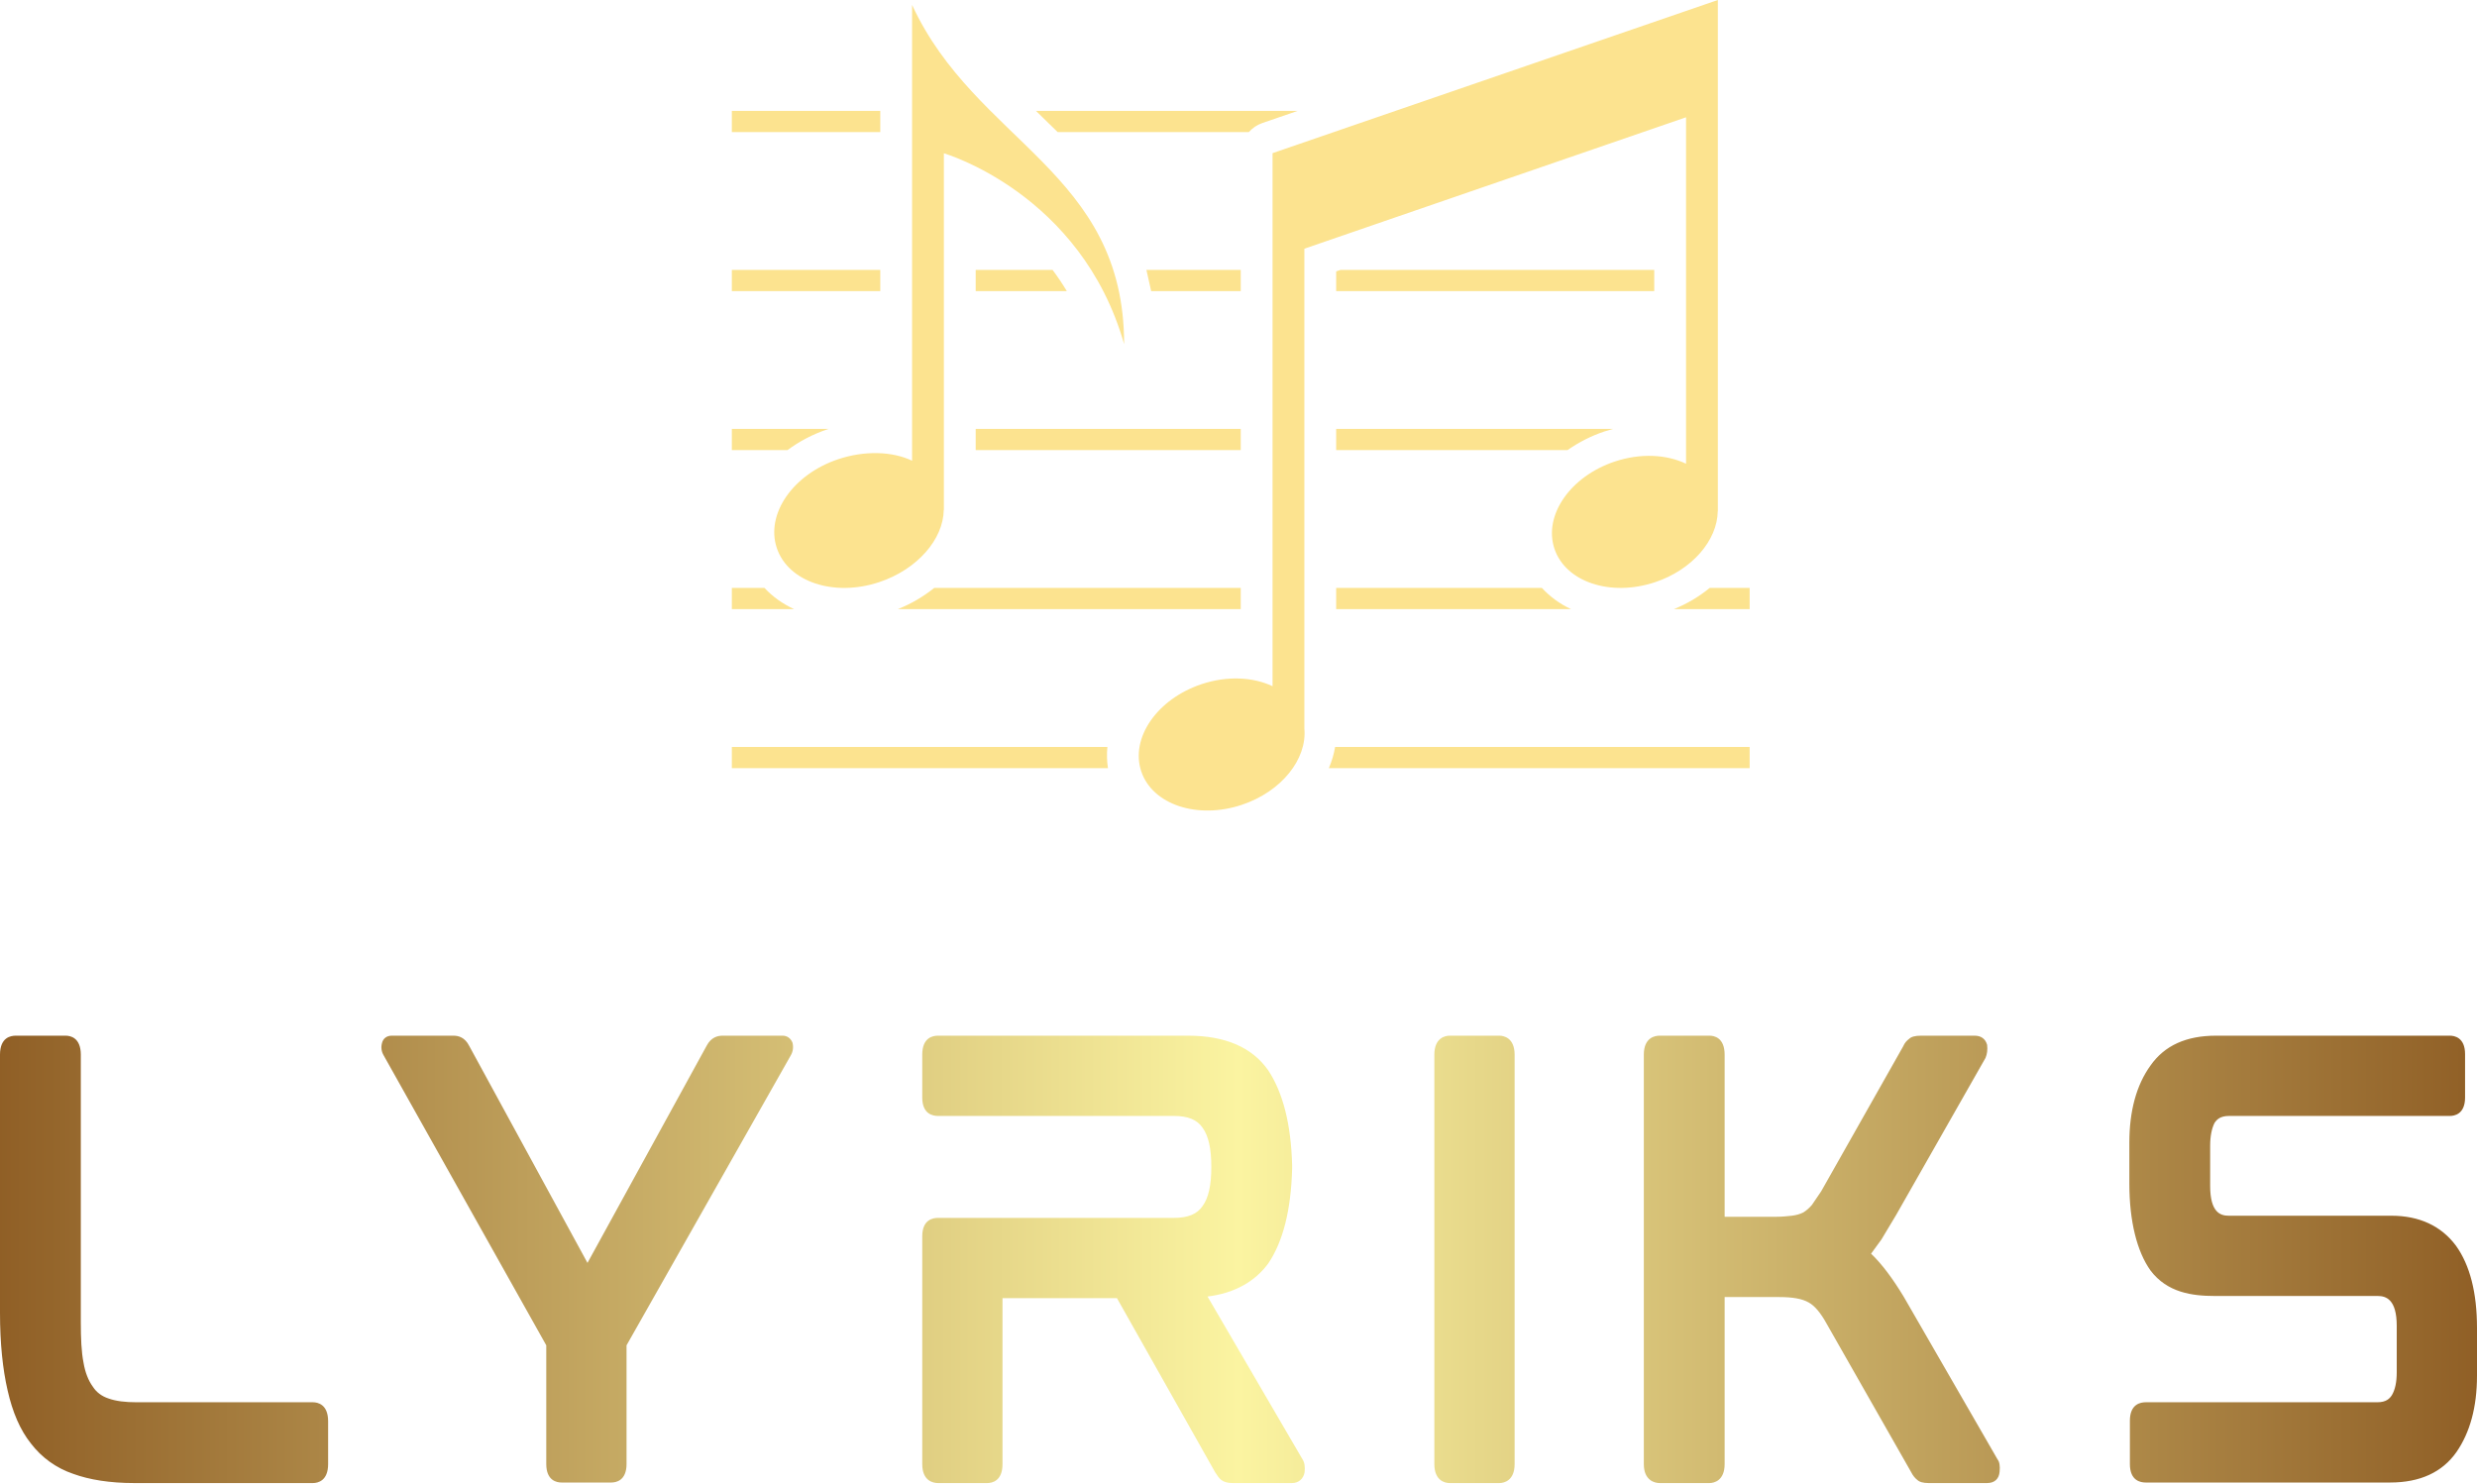
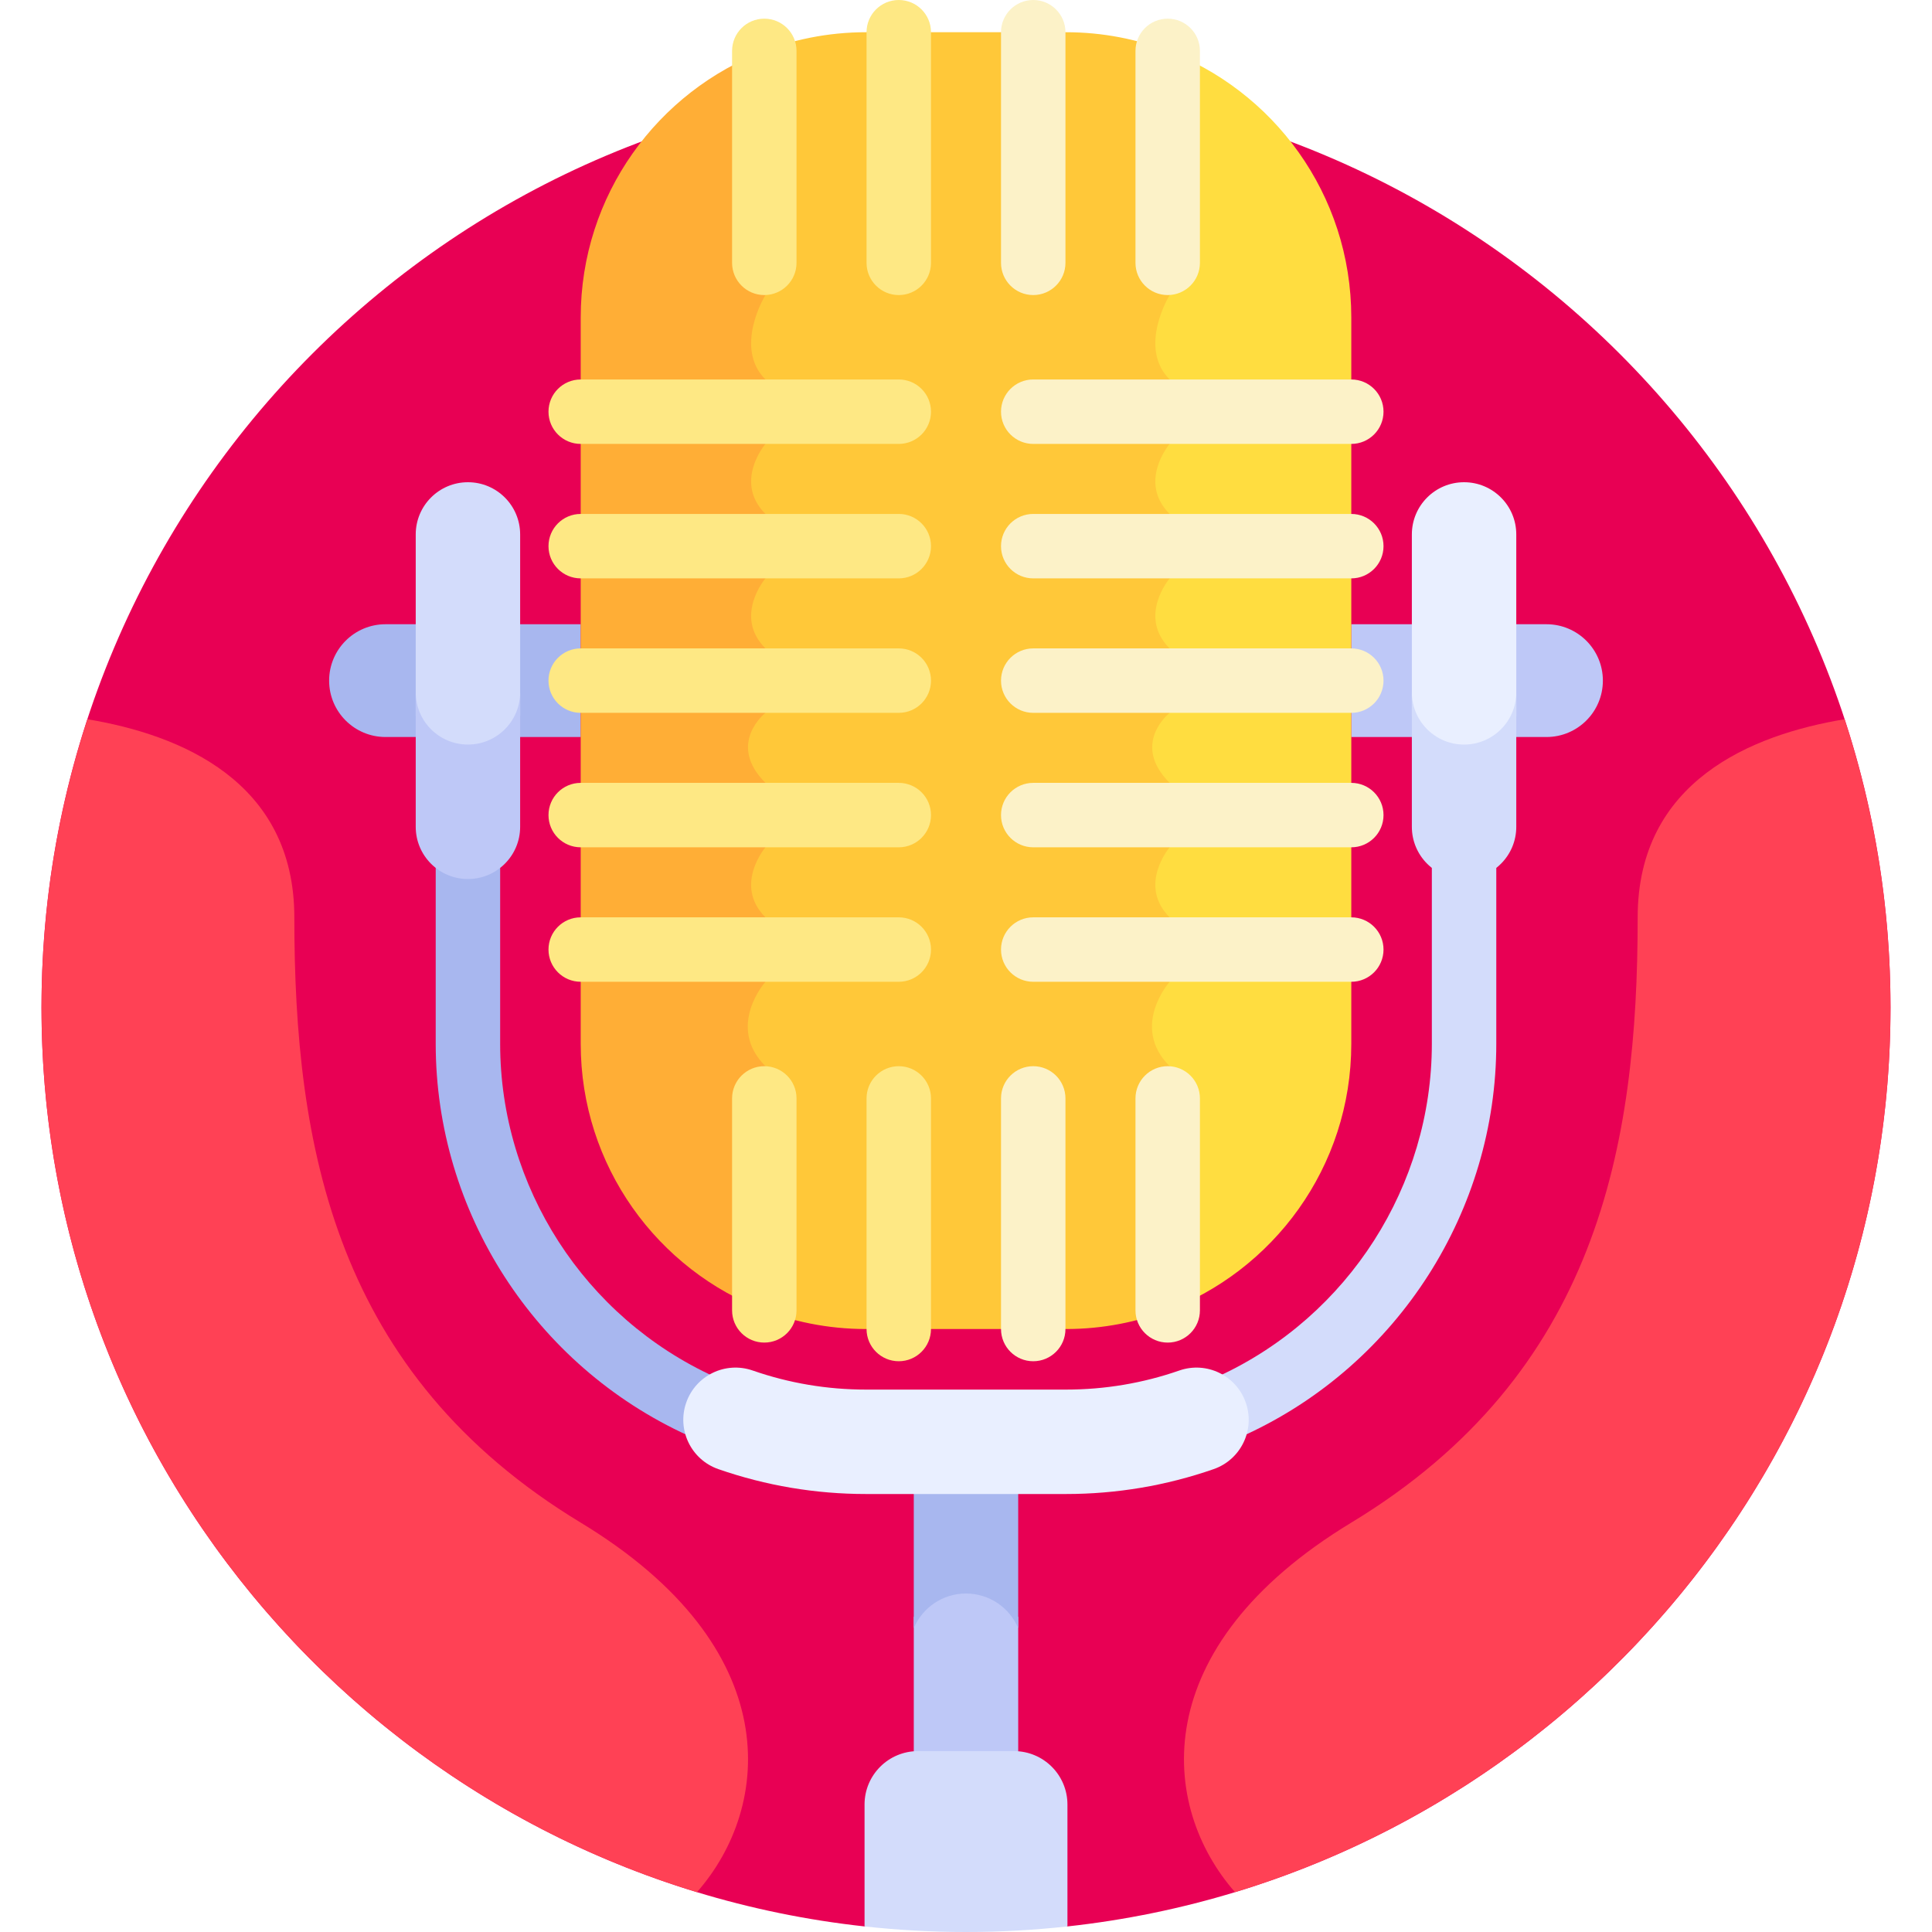
- <svg xmlns="http://www.w3.org/2000/svg" width="220" height="131.741">
-   <defs>
-     <linearGradient id="A">
-       <stop stop-color="#8f5e25" offset="0" />
-       <stop stop-color="#fbf4a1" offset=".5" />
-       <stop stop-color="#8f5e25" offset="1" />
-     </linearGradient>
-   </defs>
-   <path d="M95 8.539L53 22.986V73.27c-1.832-.864-4.27-1.001-6.694-.193-4.192 1.397-6.74 5.078-5.692 8.222s5.295 4.559 9.487 3.162c3.742-1.247 6.166-4.314 5.899-7.195V32l36-12.397v32.681c-1.835-.876-4.286-1.019-6.722-.207-4.192 1.397-6.74 5.078-5.692 8.222s5.295 4.559 9.487 3.162c3.525-1.175 5.878-3.965 5.918-6.692H95V8.539zM19 9v43c-1.869-.892-4.481-.971-6.963-.143-4.269 1.423-6.865 5.172-5.798 8.374s5.393 4.644 9.663 3.221c3.59-1.197 6.047-4.038 6.087-6.816H22V23s12.926 3.741 17 18c0-16.296-14-19-20-32zm18.423 70H2v2h35.476a7.75 7.75 0 0 1-.053-2zM98 81v-2H58.9a8.66 8.66 0 0 1-.591 2H98zM5.078 64H2v2h5.87c-1.081-.501-2.028-1.176-2.792-2zM98 66v-2h-3.769c-.978.804-2.112 1.487-3.377 2H98zm-19.599-2H59v2h22.155a8.74 8.74 0 0 1-2.754-2zM21.09 64a13.4 13.4 0 0 1-3.433 2H50v-2H21.09zM25 49h25v2H25zm-13.875 0H2v2h5.25c1.106-.825 2.395-1.508 3.839-1.99.012-.004.024-.006.036-.01zM59 51h21.822a13.5 13.5 0 0 1 3.507-1.769l.796-.231H59v2zM32.25 34H25v2h8.595c-.427-.712-.877-1.378-1.345-2zM2 34h14v2H2zm57 2h30v-2H59.406l-.406.14zm-17.449 0H50v-2h-8.898l.449 2zm-8.817-15h18.028a2.99 2.99 0 0 1 1.263-.851L55.366 19h-24.68l2.048 2zM2 19h14v2H2z" transform="matrix(.941663 0 0 .941663 63.11667 -8.040863)" fill="#fce38f" />
-   <path d="M26.28 34.08c.36 0 1.12.16 1.12 1.4v3.16c0 1.24-.76 1.4-1.12 1.4h-13.2c-1.76 0-3.28-.24-4.48-.68a6.55 6.55 0 0 1-3.12-2.24c-.8-1-1.36-2.32-1.72-3.92-.36-1.56-.56-3.48-.56-5.72V8.44c0-1.28.8-1.4 1.16-1.4h3.68c.32 0 1.12.12 1.12 1.4v19.72c0 1.2.04 2.2.2 3 .12.72.36 1.32.68 1.76.28.44.68.72 1.16.88.56.2 1.24.28 2.08.28h13zM60.929 7.04c.32 0 .6.2.72.52.08.32.04.64-.12.92l-12.12 21.4v8.76c0 1.24-.8 1.36-1.12 1.36h-3.68c-.32 0-1.12-.12-1.12-1.36v-8.76l-12-21.4a1.15 1.15 0 0 1-.12-.88c.08-.36.36-.56.72-.56h4.56c.36 0 .84.12 1.16.76l8.72 16 8.8-16.04c.32-.6.8-.72 1.16-.72h4.44zm38.329 31.24c.16.24.2.56.16.96-.08.48-.44.8-.92.8h-4.4c-.36 0-.64-.08-.84-.24-.16-.12-.28-.32-.44-.56l-7.24-12.84h-8.44v12.24c0 1.24-.76 1.4-1.12 1.4h-3.64c-.36 0-1.16-.16-1.16-1.4v-16.8c0-1.24.8-1.36 1.16-1.36h17.4c1.04 0 1.72-.28 2.12-.88.44-.6.64-1.56.64-2.88s-.2-2.28-.64-2.88c-.4-.6-1.08-.88-2.12-.88h-17.4c-.36 0-1.16-.12-1.16-1.36V8.44c0-1.28.8-1.4 1.16-1.4h18.44c2.72 0 4.72.84 5.92 2.56 1.08 1.64 1.68 3.96 1.76 7v.24c-.08 3.08-.68 5.4-1.76 7-1 1.36-2.52 2.2-4.48 2.44zm14.529-31.24c.32 0 1.12.16 1.12 1.4v30.2c0 1.24-.8 1.4-1.12 1.4h-3.68c-.32 0-1.12-.16-1.12-1.4V8.44c0-1.24.8-1.4 1.12-1.4h3.68zm29.809 19.24l6.92 12c.16.2.2.52.16.92-.04.52-.36.84-.92.84h-4.32c-.4 0-.68-.08-.84-.24-.16-.12-.32-.32-.44-.56l-6.24-10.96c-.44-.8-.88-1.32-1.32-1.56-.48-.28-1.2-.4-2.16-.4h-4.04v12.32c0 1.24-.8 1.4-1.12 1.4h-3.68c-.32 0-1.16-.16-1.16-1.4V8.44c0-1.28.84-1.4 1.16-1.4h3.68c.32 0 1.12.12 1.12 1.4V20.4h3.68c.52 0 .96-.04 1.28-.08s.6-.12.84-.24c.2-.12.44-.32.64-.56l.68-1 6.04-10.68c.12-.28.28-.44.44-.56.16-.16.44-.24.88-.24h3.96c.48 0 .8.24.92.68.04.36 0 .68-.12.96l-6.6 11.6-1.08 1.8-.76 1.04c.8.76 1.6 1.84 2.4 3.16zm35.969-5.96c2.08 0 3.68.76 4.76 2.2 1.04 1.44 1.56 3.48 1.56 6.08v3.52c0 2.32-.52 4.2-1.52 5.64-1.04 1.48-2.68 2.24-4.88 2.24h-18.04c-.36 0-1.16-.12-1.16-1.36v-3.2c0-1.24.8-1.36 1.16-1.36h17.08c.68 0 .92-.28 1.08-.52.24-.4.36-.96.36-1.68v-3.44c0-1.96-.8-2.2-1.4-2.2h-12c-1.68 0-3.52-.24-4.76-1.88-1-1.4-1.56-3.64-1.56-6.4v-3.04c0-2.32.52-4.24 1.56-5.68 1.04-1.48 2.64-2.2 4.84-2.2h17.24c.32 0 1.12.12 1.12 1.36v3.2c0 1.24-.8 1.36-1.12 1.36h-16.28c-.68 0-.92.28-1.08.52-.2.4-.32.96-.32 1.68v2.96c0 1.96.76 2.2 1.36 2.2h12z" transform="matrix(1.204259 0 0 1.204259 -3.853629 83.52203)" fill="url(#A)" />
+ <svg xmlns="http://www.w3.org/2000/svg" id="Layer_1" enable-background="new 0 0 512 512" height="512" viewBox="0 0 512 512" width="512">
+   <g>
+     <path d="m256 21.996c-135.311 0-245.002 109.691-245.002 245.002 0 126.223 95.457 230.136 218.116 243.527h53.77c122.661-13.39 218.119-117.303 218.119-243.527-.001-135.311-109.692-245.002-245.003-245.002z" fill="#e80054" />
+     <path d="m409.835 165.429h-10.22v29.886h10.22c8.253 0 14.943-6.69 14.943-14.943.001-8.253-6.689-14.943-14.943-14.943z" fill="#bec8f7" />
+     <path d="m112.386 165.429h-10.221c-8.253 0-14.943 6.69-14.943 14.943s6.69 14.943 14.943 14.943h10.221z" fill="#a8b7ef" />
+     <path d="m135.63 165.429h18.264v29.886h-18.264z" fill="#a8b7ef" />
+     <path d="m358.106 165.429h18.264v29.886h-18.264z" fill="#bec8f7" />
+     <path d="m255.998 421.232c-5.749 0-10.815 2.898-13.836 7.308v38.421h27.673v-38.42c-3.021-4.411-8.088-7.309-13.837-7.309z" fill="#bec8f7" />
+     <path d="m255.998 422.298c6.219 0 11.555 3.78 13.836 9.167v-37.414h-27.673v37.414c2.283-5.387 7.618-9.167 13.837-9.167z" fill="#a8b7ef" />
+     <g>
+       <path d="m326.819 380.872c-3.221 0-6.303-1.83-7.75-4.943-1.987-4.276-.131-9.354 4.146-11.342 34.164-15.874 56.239-50.408 56.239-87.977v-48.669c0-4.717 3.823-8.539 8.539-8.539s8.539 3.823 8.539 8.539v48.669c0 44.188-25.954 84.8-66.12 103.465-1.164.541-2.389.797-3.593.797z" fill="#d3dcfb" />
+     </g>
+     <g>
+       <path d="m185.86 381.185c-1.186 0-2.389-.248-3.539-.772-40.612-18.523-66.853-59.268-66.853-103.803v-48.669c0-4.717 3.823-8.539 8.539-8.539s8.539 3.823 8.539 8.539v48.669c0 37.864 22.319 72.51 56.862 88.264 4.291 1.958 6.183 7.023 4.226 11.313-1.432 3.142-4.532 4.998-7.774 4.998z" fill="#a8b7ef" />
+     </g>
+     <g>
+       <path d="m282.511 395.928h-53.021c-13.382 0-26.543-2.219-39.119-6.594-7.218-2.511-11.032-10.397-8.521-17.614s10.398-11.032 17.614-8.521c9.645 3.356 19.747 5.057 30.026 5.057h53.021c10.279 0 20.381-1.701 30.026-5.057 7.217-2.512 15.104 1.304 17.614 8.521 2.511 7.217-1.304 15.103-8.521 17.614-12.576 4.375-25.737 6.594-39.119 6.594z" fill="#e9efff" />
+     </g>
+     <path d="m268.729 464.065h-25.46c-7.817 0-14.155 6.337-14.155 14.155v32.306c8.831.963 17.798 1.474 26.886 1.474 9.087 0 18.053-.511 26.883-1.474v-32.306c0-7.818-6.337-14.155-14.154-14.155z" fill="#d3dcfb" />
+     <path d="m387.993 198.712c6.146 0 11.428-3.647 13.836-8.888v-48.193c0-7.641-6.195-13.836-13.836-13.836s-13.836 6.195-13.836 13.836v48.193c2.408 5.241 7.69 8.888 13.836 8.888z" fill="#e9efff" />
+     <path d="m308.469 13.115v64.669c-1.361 2.373-7.879 14.835 0 23.384v15.939c-3.194 4.059-6.816 12.895.439 20.151 7.354 7.354.302 14.652.001 14.957l-.081.088c-3.198 3.752-7.28 12.691-.358 20.135v15.793c-1.294 1.205-4.323 4.498-4.602 9.124-.221 3.678 1.327 7.282 4.602 10.723v15.933c-3.128 3.975-6.665 12.53 0 19.697v15.94c-1.86 2.379-9.517 13.442 0 23.511v64.47c28.963-10.589 49.637-38.39 49.637-71.02v-192.474c-.001-32.63-20.675-60.431-49.638-71.02z" fill="#ffdd40" />
+     <path d="m309.969 136.198c-8.54-8.539 0-18.555 0-18.555v-17.079c-8.54-8.539 0-22.37 0-22.37v-64.49c-8.514-3.322-17.768-5.165-27.458-5.165h-53.021c-10.139 0-19.805 2.01-28.64 5.631v64.024s-8.54 13.831 0 22.37v17.079s-8.54 10.016 0 18.555.001 17.079.001 17.079-8.539 10.017 0 18.556v17.079s-10.398 8.158 0 18.556v17.079s-8.539 10.017 0 18.556v17.079s-10.544 11.826 0 22.37v64.024c8.835 3.62 18.5 5.631 28.639 5.631h53.021c9.69 0 18.945-1.843 27.459-5.165v-64.489c-10.544-10.544 0-22.37 0-22.37v-17.079c-8.539-8.539 0-18.556 0-18.556v-17.079c-10.398-10.398 0-18.556 0-18.556v-17.079c-8.539-8.539 0-18.556 0-18.556s8.539-8.541-.001-17.08z" fill="#ffc839" />
+     <path d="m202.85 13.382c-28.603 10.775-48.956 38.382-48.956 70.753v192.475c0 32.372 20.354 59.978 48.957 70.753v-64.812c-10.544-10.544 0-22.37 0-22.37v-17.079c-8.539-8.539 0-18.556 0-18.556v-17.079c-10.398-10.398 0-18.556 0-18.556v-17.079c-8.539-8.539 0-18.556 0-18.556s8.539-8.539-.001-17.079 0-18.555 0-18.555v-17.079c-8.54-8.539 0-22.37 0-22.37z" fill="#ffae36" />
+     <g>
+       <path d="m202.548 78.194c-4.716 0-8.539-3.823-8.539-8.539v-56.169c0-4.717 3.823-8.539 8.539-8.539s8.539 3.823 8.539 8.539v56.169c.001 4.717-3.823 8.539-8.539 8.539z" fill="#fee884" />
+     </g>
+     <g>
+       <path d="m238.183 78.194c-4.716 0-8.539-3.823-8.539-8.539v-61.116c0-4.717 3.823-8.539 8.539-8.539s8.539 3.823 8.539 8.539v61.116c0 4.717-3.823 8.539-8.539 8.539z" fill="#fee884" />
+     </g>
+     <g>
+       <path d="m273.817 78.194c-4.716 0-8.539-3.823-8.539-8.539v-61.116c0-4.717 3.823-8.539 8.539-8.539s8.539 3.823 8.539 8.539v61.116c.001 4.717-3.823 8.539-8.539 8.539z" fill="#fcf2c8" />
+     </g>
+     <g>
+       <path d="m309.452 78.194c-4.716 0-8.539-3.823-8.539-8.539v-56.169c0-4.717 3.823-8.539 8.539-8.539s8.539 3.823 8.539 8.539v56.169c0 4.717-3.823 8.539-8.539 8.539z" fill="#fcf2c8" />
+     </g>
+     <g>
+       <path d="m358.107 260.181h-84.29c-4.716 0-8.539-3.823-8.539-8.539s3.823-8.539 8.539-8.539h84.29c4.716 0 8.539 3.823 8.539 8.539s-3.823 8.539-8.539 8.539z" fill="#fcf2c8" />
+     </g>
+     <g>
+       <path d="m238.184 260.181h-84.29c-4.716 0-8.539-3.823-8.539-8.539s3.823-8.539 8.539-8.539h84.29c4.716 0 8.539 3.823 8.539 8.539s-3.823 8.539-8.539 8.539z" fill="#fee884" />
+     </g>
+     <g>
+       <path d="m358.107 224.546h-84.29c-4.716 0-8.539-3.823-8.539-8.539s3.823-8.539 8.539-8.539h84.29c4.716 0 8.539 3.823 8.539 8.539s-3.823 8.539-8.539 8.539z" fill="#fcf2c8" />
+     </g>
+     <g>
+       <path d="m238.184 224.546h-84.29c-4.716 0-8.539-3.823-8.539-8.539s3.823-8.539 8.539-8.539h84.29c4.716 0 8.539 3.823 8.539 8.539s-3.823 8.539-8.539 8.539z" fill="#fee884" />
+     </g>
+     <g>
+       <path d="m358.107 188.911h-84.29c-4.716 0-8.539-3.823-8.539-8.539s3.823-8.539 8.539-8.539h84.29c4.716 0 8.539 3.823 8.539 8.539s-3.823 8.539-8.539 8.539z" fill="#fcf2c8" />
+     </g>
+     <g>
+       <path d="m238.184 188.911h-84.29c-4.716 0-8.539-3.823-8.539-8.539s3.823-8.539 8.539-8.539h84.29c4.716 0 8.539 3.823 8.539 8.539s-3.823 8.539-8.539 8.539z" fill="#fee884" />
+     </g>
+     <g>
+       <path d="m358.107 153.277h-84.29c-4.716 0-8.539-3.823-8.539-8.539 0-4.717 3.823-8.539 8.539-8.539h84.29c4.716 0 8.539 3.823 8.539 8.539s-3.823 8.539-8.539 8.539z" fill="#fcf2c8" />
+     </g>
+     <g>
+       <path d="m238.184 153.277h-84.29c-4.716 0-8.539-3.823-8.539-8.539 0-4.717 3.823-8.539 8.539-8.539h84.29c4.716 0 8.539 3.823 8.539 8.539s-3.823 8.539-8.539 8.539z" fill="#fee884" />
+     </g>
+     <g>
+       <path d="m358.107 117.643h-84.29c-4.716 0-8.539-3.823-8.539-8.539 0-4.717 3.823-8.539 8.539-8.539h84.29c4.716 0 8.539 3.823 8.539 8.539s-3.823 8.539-8.539 8.539z" fill="#fcf2c8" />
+     </g>
+     <g>
+       <path d="m238.184 117.643h-84.29c-4.716 0-8.539-3.823-8.539-8.539 0-4.717 3.823-8.539 8.539-8.539h84.29c4.716 0 8.539 3.823 8.539 8.539s-3.823 8.539-8.539 8.539z" fill="#fee884" />
+     </g>
+     <g>
+       <path d="m202.548 355.799c-4.716 0-8.539-3.823-8.539-8.539v-56.17c0-4.717 3.823-8.539 8.539-8.539s8.539 3.823 8.539 8.539v56.17c.001 4.717-3.823 8.539-8.539 8.539z" fill="#fee884" />
+     </g>
+     <g>
+       <path d="m238.183 360.744c-4.716 0-8.539-3.823-8.539-8.539v-61.115c0-4.717 3.823-8.539 8.539-8.539s8.539 3.823 8.539 8.539v61.115c0 4.716-3.823 8.539-8.539 8.539z" fill="#fee884" />
+     </g>
+     <g>
+       <path d="m273.817 360.744c-4.716 0-8.539-3.823-8.539-8.539v-61.115c0-4.717 3.823-8.539 8.539-8.539s8.539 3.823 8.539 8.539v61.115c.001 4.716-3.823 8.539-8.539 8.539z" fill="#fcf2c8" />
+     </g>
+     <g>
+       <path d="m309.452 355.801c-4.716 0-8.539-3.823-8.539-8.539v-56.172c0-4.717 3.823-8.539 8.539-8.539s8.539 3.823 8.539 8.539v56.171c0 4.717-3.823 8.54-8.539 8.54z" fill="#fcf2c8" />
+     </g>
+     <path d="m153.894 403.512c-65.106-39.435-75.894-99.565-75.894-160.41 0-36.072-30.226-48.419-54.84-52.494-7.883 24.041-12.162 49.714-12.162 76.39 0 110.51 73.17 203.916 173.703 234.447 19.919-22.637 23.952-64.765-30.807-97.933z" fill="#ff4155" />
+     <path d="m358.106 403.512c65.106-39.435 75.894-99.565 75.894-160.41 0-36.072 30.226-48.419 54.84-52.494 7.883 24.041 12.162 49.714 12.162 76.39 0 110.51-73.17 203.916-173.703 234.447-19.919-22.637-23.952-64.765 30.807-97.933z" fill="#ff4155" />
+     <path d="m124.008 198.643c6.169 0 11.468-3.69 13.836-8.979v-48.033c0-7.641-6.195-13.836-13.836-13.836s-13.836 6.195-13.836 13.836v48.033c2.368 5.288 7.667 8.979 13.836 8.979z" fill="#d3dcfb" />
+     <path d="m387.993 197.315c-7.641 0-13.836-6.195-13.836-13.836v35.635c0 7.641 6.195 13.836 13.836 13.836s13.836-6.195 13.836-13.836v-35.635c0 7.641-6.195 13.836-13.836 13.836z" fill="#d3dcfb" />
+     <path d="m124.008 197.315c-7.641 0-13.836-6.195-13.836-13.836v35.635c0 7.641 6.195 13.836 13.836 13.836s13.836-6.195 13.836-13.836v-35.635c0 7.641-6.195 13.836-13.836 13.836z" fill="#bec8f7" />
+   </g>
</svg>
